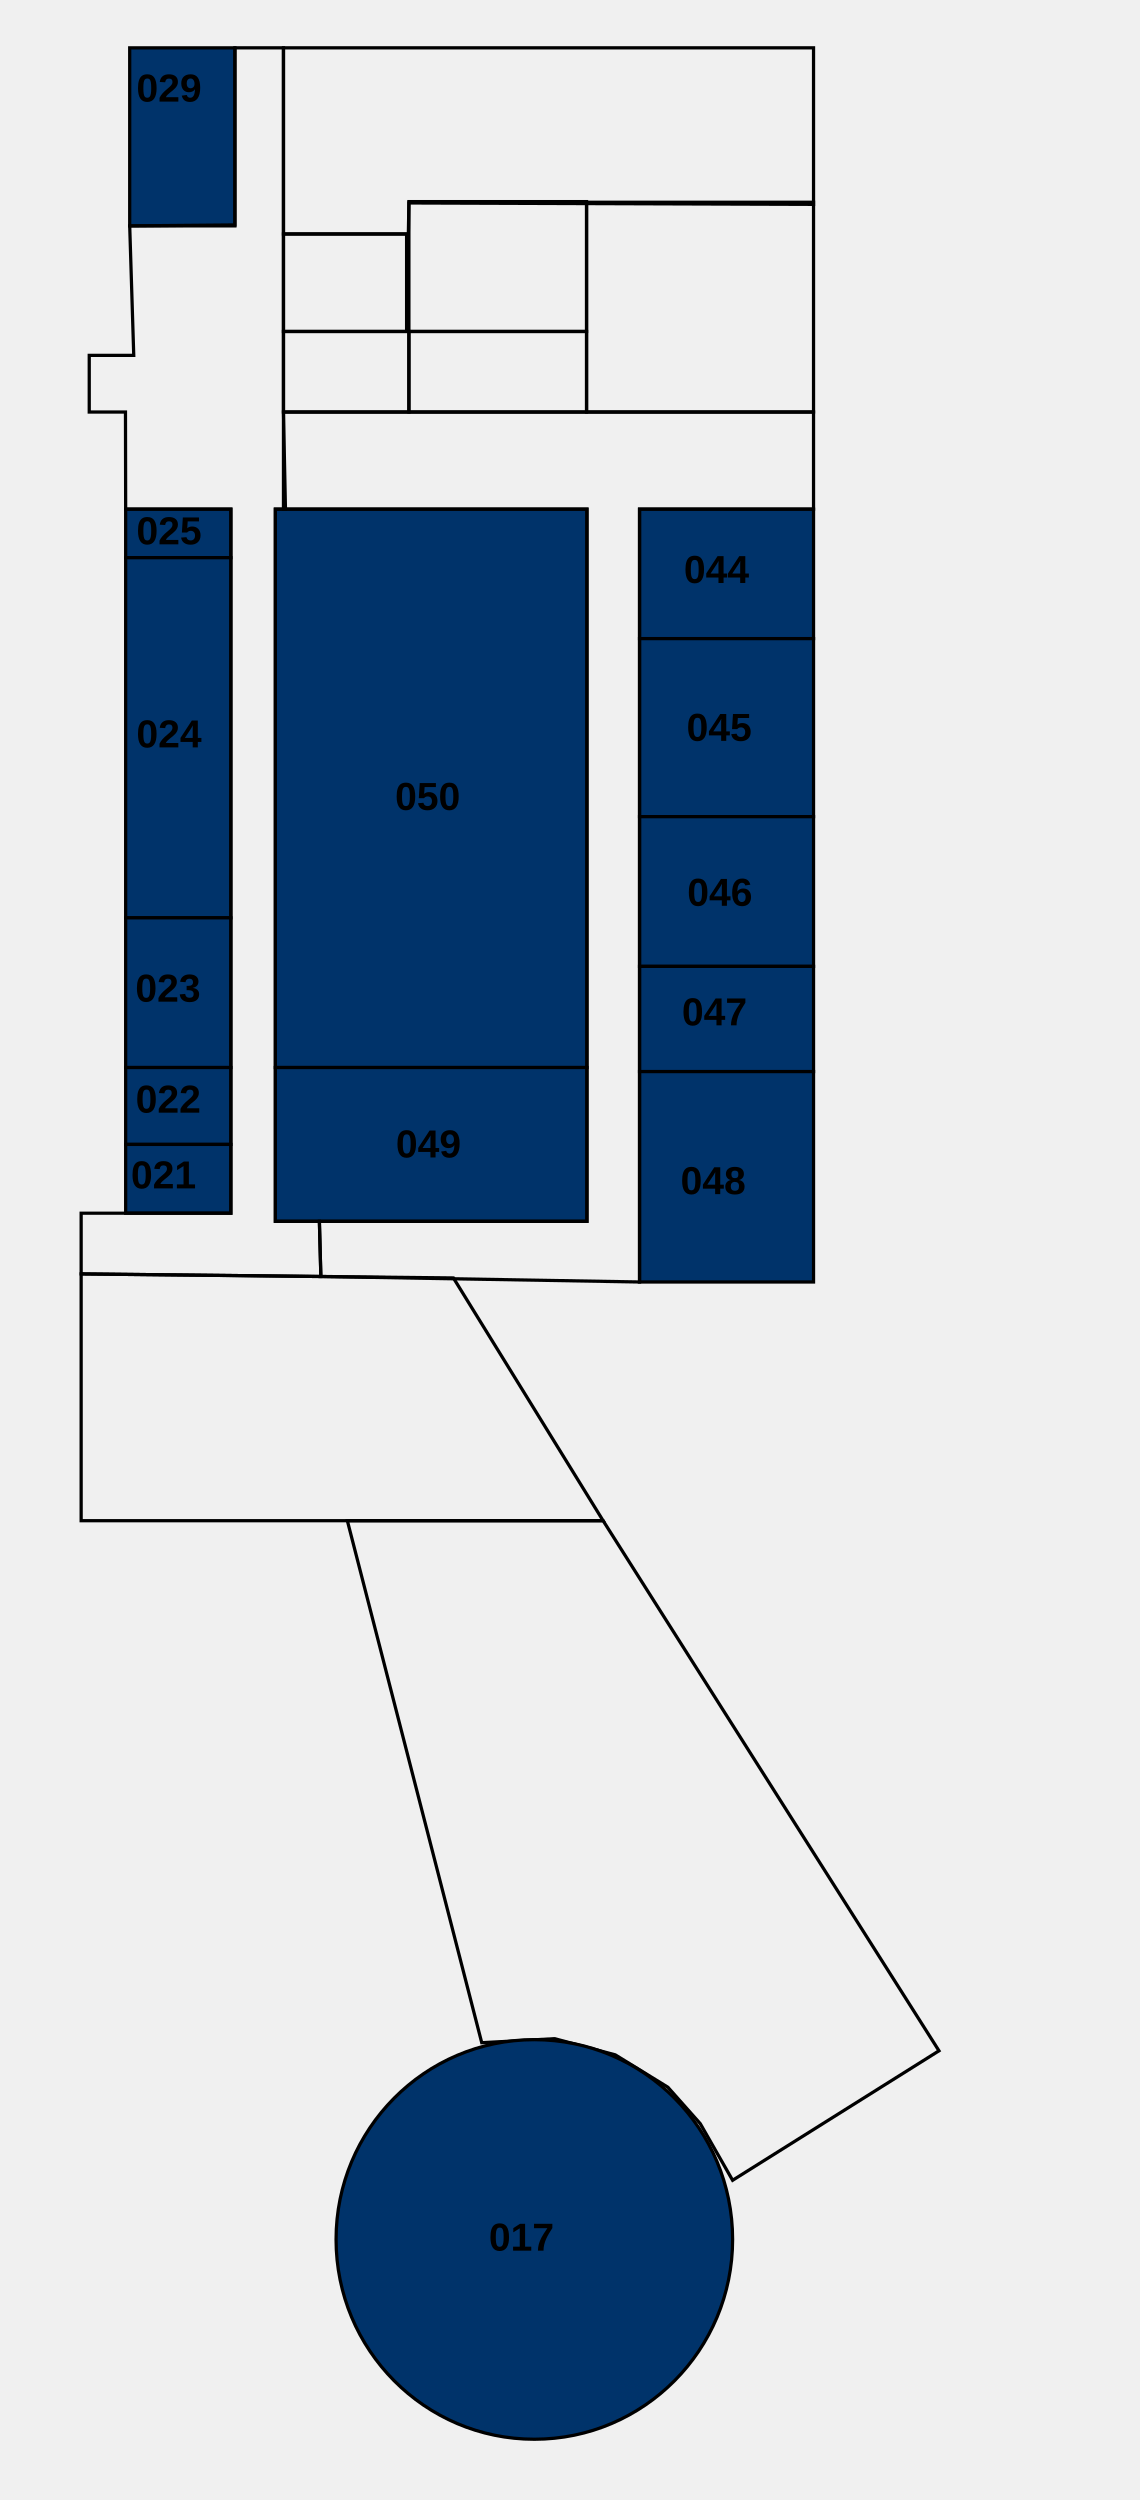
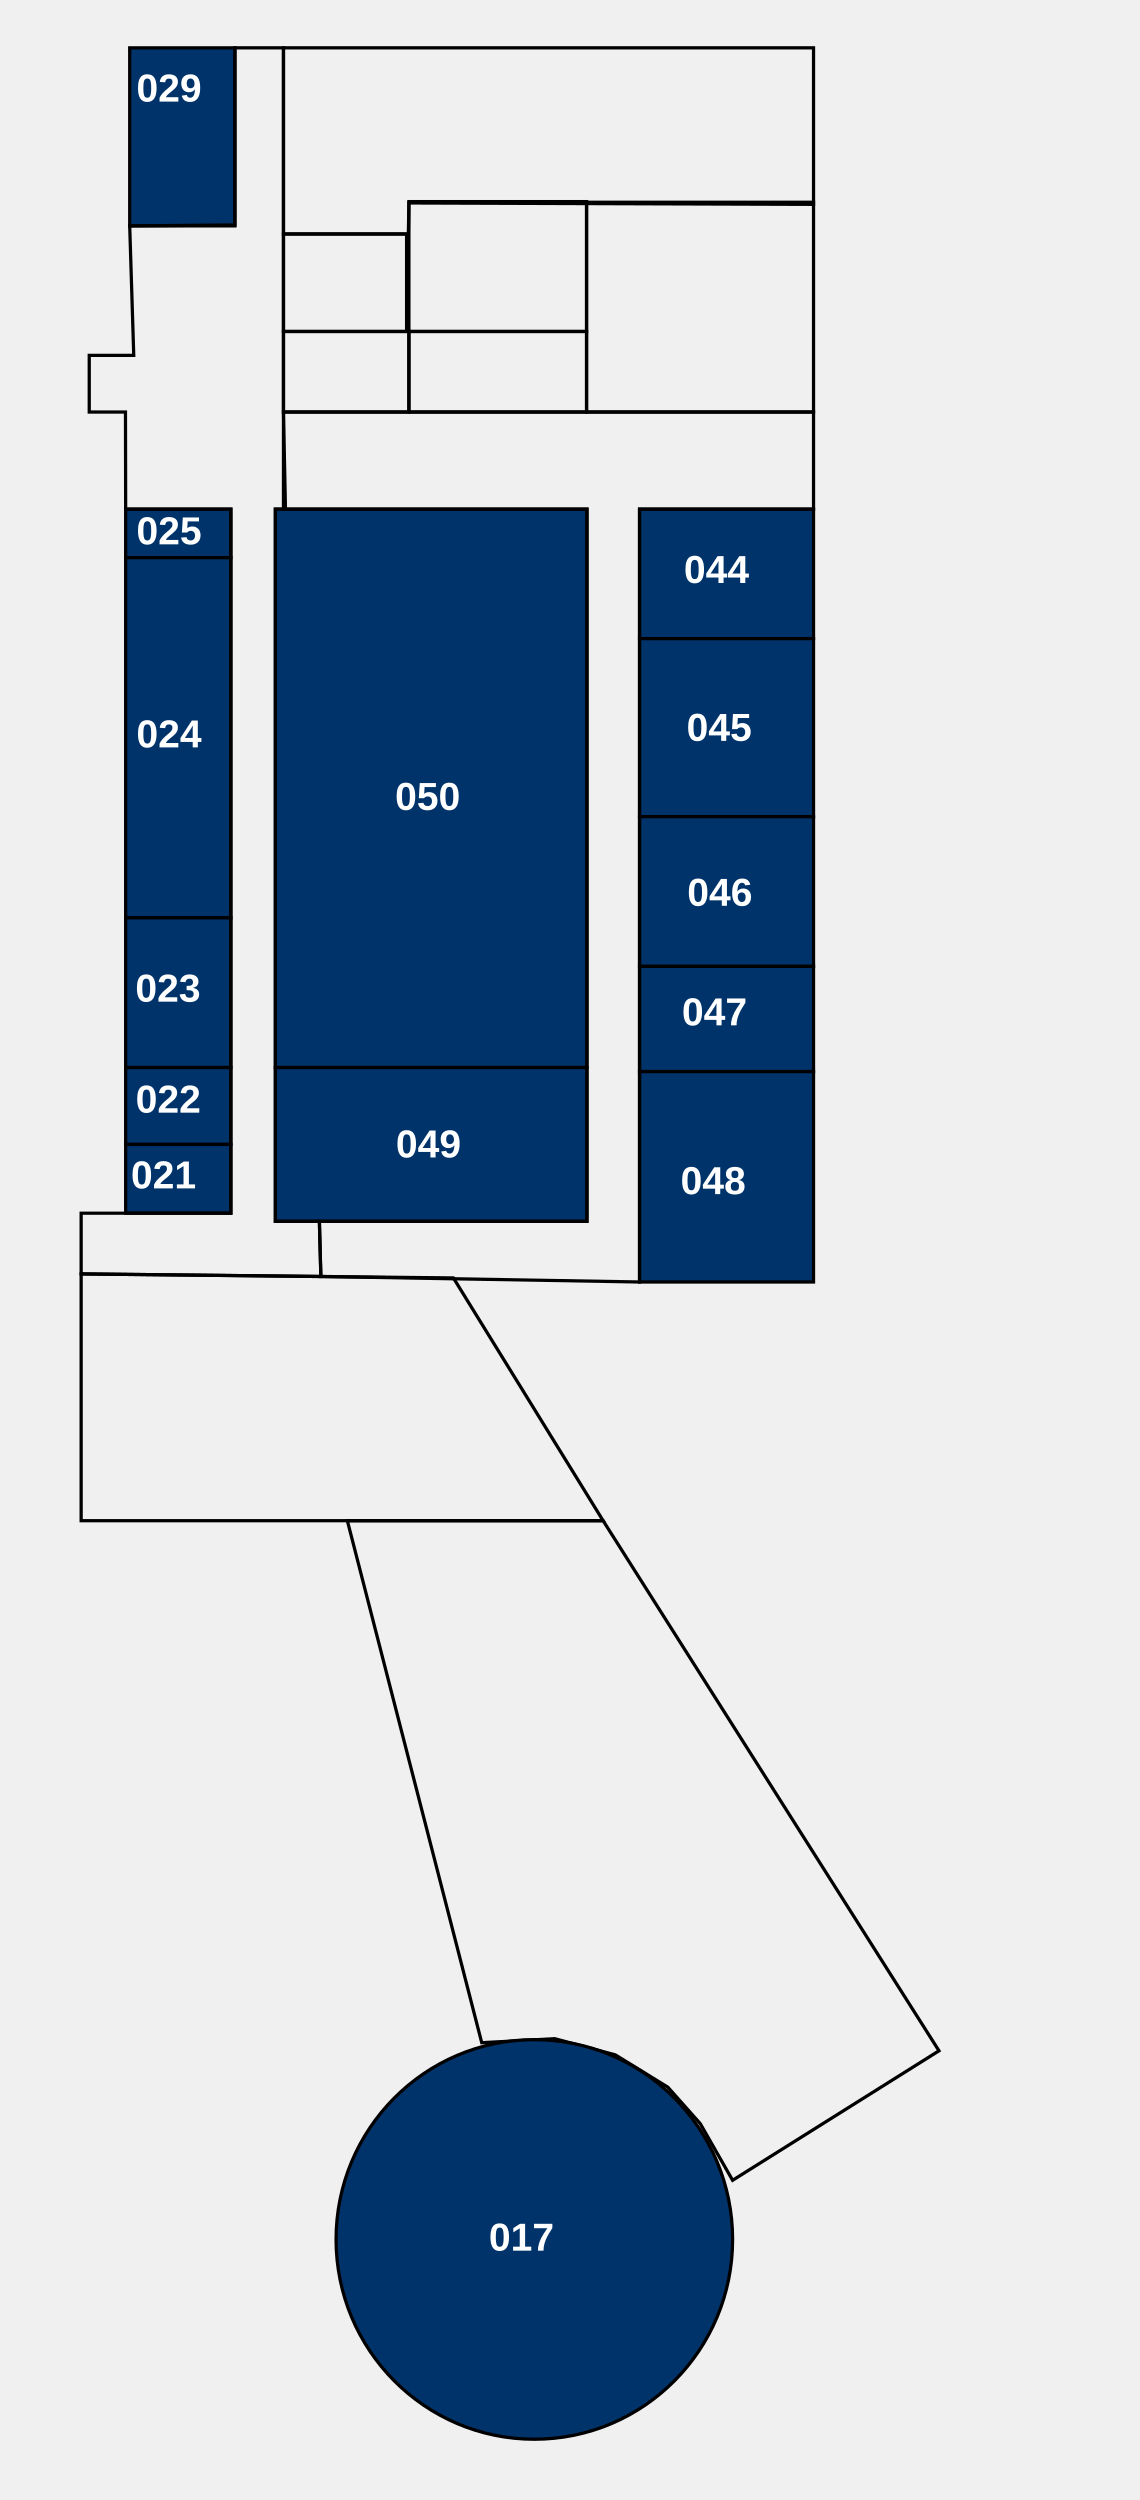
- <svg xmlns="http://www.w3.org/2000/svg" xml:space="preserve" width="100%" height="100%" version="1.1" shape-rendering="geometricPrecision" text-rendering="geometricPrecision" image-rendering="optimizeQuality" fill-rule="evenodd" clip-rule="evenodd" viewBox="0 0 9260.4 20320">
+ <svg xmlns="http://www.w3.org/2000/svg" xml:space="preserve" class="206" width="100%" height="100%" version="1.1" shape-rendering="geometricPrecision" text-rendering="geometricPrecision" image-rendering="optimizeQuality" fill-rule="evenodd" clip-rule="evenodd" viewBox="0 0 9260.4 20320">
  <g id="Ebene_x0020_1">
    <rect id="206_029" class="roomSVG" fill="#00336A" stroke="black" stroke-width="26.45" stroke-miterlimit="22.926" x="1054.22" y="388.93" width="855.1" height="1447.1" />
    <polygon fill="none" stroke="black" stroke-width="26.45" stroke-miterlimit="22.926" points="2303.99,388.93 6612.42,388.93 6612.42,1661.02 3323.55,1649.66 3319.02,1901.81 2303.99,1901.81 " />
    <rect fill="none" stroke="black" stroke-width="26.45" stroke-miterlimit="22.926" x="4767.54" y="1643.9" width="1844.87" height="1705" />
    <rect fill="none" stroke="black" stroke-width="26.45" stroke-miterlimit="22.926" x="3323.54" y="1638.7" width="1444" height="1055.49" />
    <rect fill="none" stroke="black" stroke-width="26.45" stroke-miterlimit="22.926" x="3323.54" y="2694.18" width="1444" height="654.72" />
    <rect fill="none" stroke="black" stroke-width="26.45" stroke-miterlimit="22.926" x="2304" y="2694.18" width="1019.55" height="654.72" />
    <rect fill="none" stroke="black" stroke-width="26.45" stroke-miterlimit="22.926" x="2303.99" y="1901.8" width="1000.82" height="792.38" />
    <rect id="206_025" class="roomSVG" fill="#00336A" stroke="black" stroke-width="26.45" stroke-miterlimit="22.926" x="1021.33" y="4138.24" width="855.1" height="394.67" />
    <rect id="206_024" class="roomSVG" fill="#00336A" stroke="black" stroke-width="26.45" stroke-miterlimit="22.926" x="1021.33" y="4532.91" width="855.1" height="2927.11" />
    <rect id="206_050" class="roomSVG" fill="#00336A" stroke="black" stroke-width="26.45" stroke-miterlimit="22.926" x="2238.22" y="4138.21" width="2532.43" height="4538.66" />
    <rect id="206_049" class="roomSVG" fill="#00336A" stroke="black" stroke-width="26.45" stroke-miterlimit="22.926" x="2238.23" y="8676.89" width="2532.43" height="1249.78" />
    <rect id="206_023" class="roomSVG" fill="#00336A" stroke="black" stroke-width="26.45" stroke-miterlimit="22.926" x="1021.33" y="7460.01" width="855.1" height="1216.87" />
    <rect id="206_022" class="roomSVG" fill="#00336A" stroke="black" stroke-width="26.45" stroke-miterlimit="22.926" x="1021.33" y="8676.89" width="855.1" height="624.89" />
    <rect id="206_021" class="roomSVG" fill="#00336A" stroke="black" stroke-width="26.45" stroke-miterlimit="22.926" x="1021.33" y="9301.78" width="855.1" height="559.11" />
    <rect id="206_044" class="roomSVG" fill="#00336A" stroke="black" stroke-width="26.45" stroke-miterlimit="22.926" x="5198.21" y="4138.23" width="1414.21" height="1052.45" />
    <rect id="206_045" class="roomSVG" fill="#00336A" stroke="black" stroke-width="26.45" stroke-miterlimit="22.926" x="5198.21" y="5190.68" width="1414.21" height="1447.11" />
    <rect id="206_046" class="roomSVG" fill="#00336A" stroke="black" stroke-width="26.45" stroke-miterlimit="22.926" x="5198.21" y="6637.8" width="1414.21" height="1216.89" />
    <rect id="206_047" class="roomSVG" fill="#00336A" stroke="black" stroke-width="26.45" stroke-miterlimit="22.926" x="5198.21" y="7854.68" width="1414.21" height="855.1" />
    <rect id="206_048" class="roomSVG" fill="#00336A" stroke="black" stroke-width="26.45" stroke-miterlimit="22.926" x="5198.21" y="8709.78" width="1414.21" height="1710.23" />
    <polygon fill="none" stroke="black" stroke-width="26.45" stroke-miterlimit="22.926" points="659.56,10354.23 3685.32,10387.12 4902.21,12360.45 659.56,12360.45 " />
    <polygon fill="none" stroke="black" stroke-width="26.45" stroke-miterlimit="22.926" points="2823.27,12360.45 4902.21,12360.45 7631.98,16668.88 5954.65,17721.32 5691.54,17260.87 5428.42,16964.87 5000.88,16701.77 4507.54,16570.2 3915.54,16603.09 " />
    <polygon fill="none" stroke="black" stroke-width="26.45" stroke-miterlimit="22.926" points="1909.33,388.93 2303.99,388.93 2303.99,3348.91 2320.24,4138.24 2238.22,4138.24 2238.22,9926.67 2595.93,9926.67 2607.94,10375.4 659.56,10354.23 659.56,9860.89 1876.43,9860.89 1876.43,4138.24 1021.33,4138.24 1019.83,3348.91 725.33,3348.91 725.33,2888.47 1087.1,2888.47 1054.22,1836.03 1909.33,1828.27 " />
    <polygon fill="none" stroke="black" stroke-width="26.45" stroke-miterlimit="22.926" points="2303.99,3348.91 6612.42,3348.91 6612.42,4138.24 5198.21,4138.24 5198.21,10420.01 2607.94,10375.4 2595.93,9926.67 4770.66,9926.67 4770.66,4138.24 2303.99,4138.24 " />
    <ellipse id="206_017" class="roomSVG" fill="#00336A" stroke="black" stroke-width="26.45" stroke-miterlimit="22.926" cx="4343.1" cy="18202.29" rx="1611.55" ry="1623.91" />
-     <text x="1109.16" y="825.67" fill="black" font-weight="bold" font-size="317.5px" font-family="Arial">029</text>
-     <text x="1109.14" y="4424.18" fill="black" font-weight="bold" font-size="317.5px" font-family="Arial">025</text>
-     <text x="1108.97" y="6075.01" fill="black" font-weight="bold" font-size="317.5px" font-family="Arial">024</text>
-     <text x="1100.34" y="8141.68" fill="black" font-weight="bold" font-size="317.5px" font-family="Arial">023</text>
-     <text x="1102.72" y="9043.59" fill="black" font-weight="bold" font-size="317.5px" font-family="Arial">022</text>
-     <text x="1064.48" y="9659.32" fill="black" font-weight="bold" font-size="317.5px" font-family="Arial">021</text>
-     <text x="3211.4" y="6583.16" fill="black" font-weight="bold" font-size="317.5px" font-family="Arial">050</text>
-     <text x="3217.87" y="9407.61" fill="black" font-weight="bold" font-size="317.5px" font-family="Arial">049</text>
-     <text x="5558.88" y="4738.43" fill="black" font-weight="bold" font-size="317.5px" font-family="Arial">044</text>
-     <text x="5580.72" y="6021.67" fill="black" font-weight="bold" font-size="317.5px" font-family="Arial">045</text>
-     <text x="5586.2" y="7362.45" fill="black" font-weight="bold" font-size="317.5px" font-family="Arial">046</text>
-     <text x="5542.67" y="8334.07" fill="black" font-weight="bold" font-size="317.5px" font-family="Arial">047</text>
-     <text x="5531.82" y="9706.03" fill="black" font-weight="bold" font-size="317.5px" font-family="Arial">048</text>
-     <text x="3973.79" y="18293.26" fill="black" font-weight="bold" font-size="317.5px" font-family="Arial">017</text>
+     <text x="1109.16" y="825.67" fill="white" font-weight="bold" font-size="317.5px" font-family="Arial">029</text>
+     <text x="1109.14" y="4424.18" fill="white" font-weight="bold" font-size="317.5px" font-family="Arial">025</text>
+     <text x="1108.97" y="6075.01" fill="white" font-weight="bold" font-size="317.5px" font-family="Arial">024</text>
+     <text x="1100.34" y="8141.68" fill="white" font-weight="bold" font-size="317.5px" font-family="Arial">023</text>
+     <text x="1102.72" y="9043.59" fill="white" font-weight="bold" font-size="317.5px" font-family="Arial">022</text>
+     <text x="1064.48" y="9659.32" fill="white" font-weight="bold" font-size="317.5px" font-family="Arial">021</text>
+     <text x="3211.4" y="6583.16" fill="white" font-weight="bold" font-size="317.5px" font-family="Arial">050</text>
+     <text x="3217.87" y="9407.61" fill="white" font-weight="bold" font-size="317.5px" font-family="Arial">049</text>
+     <text x="5558.88" y="4738.43" fill="white" font-weight="bold" font-size="317.5px" font-family="Arial">044</text>
+     <text x="5580.72" y="6021.67" fill="white" font-weight="bold" font-size="317.5px" font-family="Arial">045</text>
+     <text x="5586.2" y="7362.45" fill="white" font-weight="bold" font-size="317.5px" font-family="Arial">046</text>
+     <text x="5542.67" y="8334.07" fill="white" font-weight="bold" font-size="317.5px" font-family="Arial">047</text>
+     <text x="5531.82" y="9706.03" fill="white" font-weight="bold" font-size="317.5px" font-family="Arial">048</text>
+     <text x="3973.79" y="18293.26" fill="white" font-weight="bold" font-size="317.5px" font-family="Arial">017</text>
  </g>
</svg>
